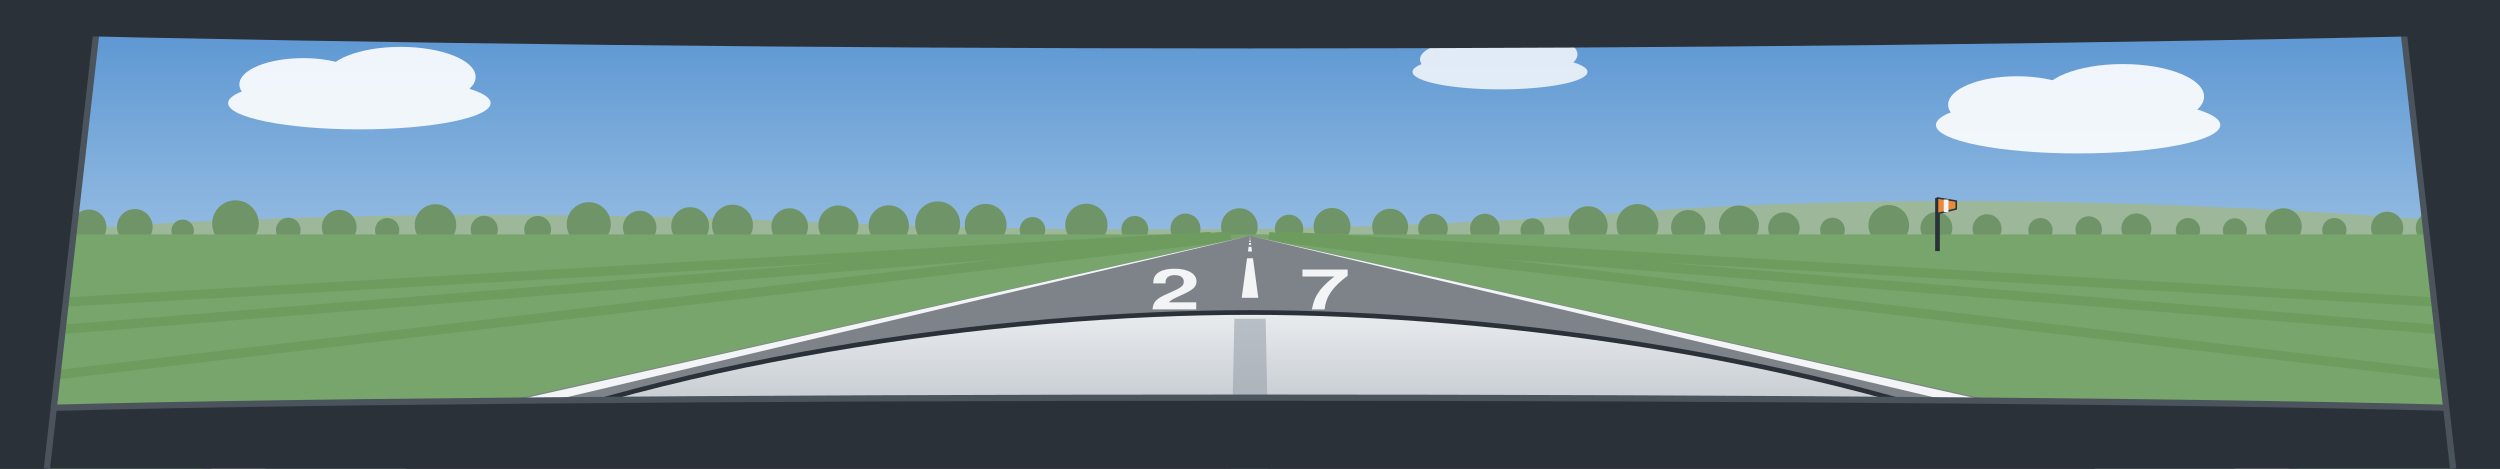
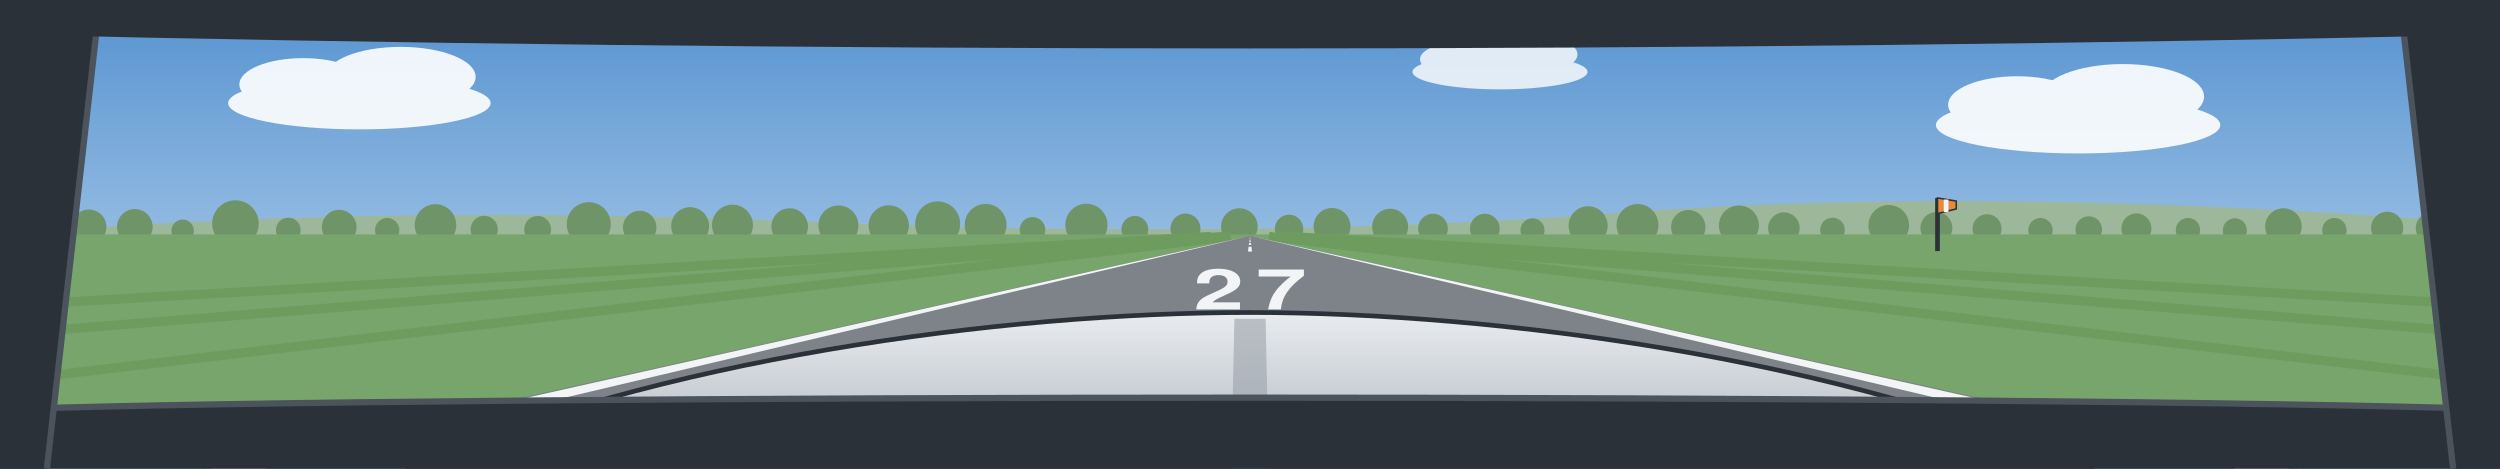
<svg xmlns="http://www.w3.org/2000/svg" viewBox="0 0 1600 300" preserveAspectRatio="xMidYMid slice">
  <defs>
    <linearGradient id="sky" x1="0" y1="0" x2="0" y2="1">
      <stop offset="0" stop-color="#5592D0" />
      <stop offset="1" stop-color="#D0E3F3" />
    </linearGradient>
    <linearGradient id="cowl" x1="0" y1="0" x2="0" y2="1">
      <stop offset="0" stop-color="#E9ECEF" />
      <stop offset="1" stop-color="#AEB5BD" />
    </linearGradient>
  </defs>
  <rect width="1600" height="300" fill="url(#sky)" />
  <g transform="translate(230 66) scale(1.2)" fill="#FFFFFF" opacity="0.9">
    <ellipse cx="0" cy="0" rx="70" ry="14" />
    <ellipse cx="-30" cy="-10" rx="34" ry="14" />
    <ellipse cx="22" cy="-14" rx="40" ry="16" />
  </g>
  <g transform="translate(1330 80) scale(1.3)" fill="#FFFFFF" opacity="0.9">
    <ellipse cx="0" cy="0" rx="70" ry="14" />
    <ellipse cx="-30" cy="-10" rx="34" ry="14" />
    <ellipse cx="22" cy="-14" rx="40" ry="16" />
  </g>
  <g transform="translate(960 46) scale(0.8)" fill="#FFFFFF" opacity="0.8">
    <ellipse cx="0" cy="0" rx="70" ry="14" />
    <ellipse cx="-30" cy="-10" rx="34" ry="14" />
    <ellipse cx="22" cy="-14" rx="40" ry="16" />
  </g>
  <path d="M0 150 Q240 130 520 142 T1040 136 T1600 144 V154 H0 Z" fill="#9DB79A" />
  <g fill="#6F9467">
    <circle cx="25.3" cy="145.8" r="10.3" />
    <circle cx="56.9" cy="145.3" r="11.2" />
    <circle cx="86.3" cy="145.2" r="11.4" />
    <circle cx="116.9" cy="147.7" r="7.2" />
    <circle cx="150.7" cy="143.1" r="14.9" />
    <circle cx="184.5" cy="147.2" r="7.9" />
    <circle cx="217.1" cy="145.4" r="11.1" />
    <circle cx="247.8" cy="147.3" r="7.8" />
    <circle cx="278.7" cy="144" r="13.3" />
    <circle cx="309.9" cy="146.8" r="8.7" />
    <circle cx="344.1" cy="146.8" r="8.6" />
    <circle cx="376.8" cy="143.5" r="14.1" />
    <circle cx="409.4" cy="145.6" r="10.7" />
    <circle cx="441.7" cy="144.7" r="12.1" />
    <circle cx="468.8" cy="144.1" r="13.1" />
    <circle cx="505.4" cy="145" r="11.7" />
    <circle cx="536.6" cy="144.3" r="12.8" />
    <circle cx="568.8" cy="144.3" r="12.9" />
    <circle cx="600.1" cy="143.3" r="14.4" />
    <circle cx="630.8" cy="143.9" r="13.4" />
    <circle cx="660.8" cy="147.1" r="8.2" />
    <circle cx="695.3" cy="143.9" r="13.5" />
    <circle cx="726.3" cy="146.8" r="8.6" />
    <circle cx="758.7" cy="146.3" r="9.6" />
    <circle cx="793.2" cy="145" r="11.7" />
    <circle cx="825" cy="146.5" r="9.1" />
    <circle cx="852.5" cy="144.9" r="11.8" />
    <circle cx="889.7" cy="145.1" r="11.5" />
    <circle cx="917.1" cy="146.3" r="9.5" />
    <circle cx="950.3" cy="146.3" r="9.5" />
    <circle cx="980.8" cy="147.4" r="7.7" />
    <circle cx="1016.4" cy="144.5" r="12.5" />
    <circle cx="1048" cy="144" r="13.4" />
    <circle cx="1080.5" cy="145.4" r="11" />
    <circle cx="1112.9" cy="144.3" r="12.8" />
    <circle cx="1141.7" cy="146" r="10.1" />
    <circle cx="1172.8" cy="147.2" r="7.9" />
    <circle cx="1208.8" cy="144.2" r="13" />
    <circle cx="1239.3" cy="145.9" r="10.2" />
    <circle cx="1271.7" cy="146.4" r="9.3" />
    <circle cx="1305.9" cy="147.3" r="7.8" />
    <circle cx="1336.8" cy="146.9" r="8.5" />
    <circle cx="1367.3" cy="146.2" r="9.6" />
    <circle cx="1400.3" cy="147.3" r="7.8" />
    <circle cx="1430.3" cy="147.4" r="7.7" />
    <circle cx="1461.4" cy="145" r="11.7" />
    <circle cx="1494" cy="147.3" r="7.8" />
    <circle cx="1527.8" cy="145.8" r="10.3" />
    <circle cx="1556.2" cy="145.9" r="10.1" />
    <circle cx="1589" cy="145.8" r="10.3" />
  </g>
  <rect y="150" width="1600" height="150" fill="#78A56B" />
  <path d="M-2933.3 363.3 L775.1 151.4 M-1866.7 363.3 L782.2 151.4 M-1013.3 363.3 L787.9 151.4 M2613.3 363.3 L812.1 151.4 M3466.7 363.3 L817.8 151.4 M4533.3 363.3 L824.9 151.4" stroke="#6E9C5F" stroke-width="6" fill="none" />
  <path d="M799.5 151 L800.5 151 L2150 450.9 L-550 450.9 Z" fill="#7D8389" />
  <path d="M799.6 151 L799.6 151 L-470 450.9 L-540 450.9 Z" fill="#F2F4F6" />
  <path d="M800.4 151 L800.4 151 L2140 450.9 L2070 450.9 Z" fill="#F2F4F6" />
-   <path d="M798.1 165.3 L801.9 165.3 L805.3 190.6 L794.7 190.6 Z" fill="#F2F4F6" />
  <path d="M799.1 157.9 L800.9 157.9 L801.3 161 L798.7 161 Z" fill="#F2F4F6" />
  <path d="M799.4 155.5 L800.6 155.5 L800.8 156.7 L799.2 156.7 Z" fill="#F2F4F6" />
  <path d="M799.5 154.3 L800.5 154.3 L800.5 154.9 L799.5 154.9 Z" fill="#F2F4F6" />
  <path d="M799.6 153.6 L800.4 153.6 L800.4 154 L799.6 154 Z" fill="#F2F4F6" />
  <path d="M799.7 153.2 L800.3 153.2 L800.3 153.4 L799.7 153.4 Z" fill="#F2F4F6" />
  <path d="M799.7 152.8 L800.3 152.8 L800.3 153 L799.7 153 Z" fill="#F2F4F6" />
  <path d="M799.8 152.6 L800.2 152.6 L800.2 152.7 L799.8 152.7 Z" fill="#F2F4F6" />
  <path d="M799.8 152.4 L800.2 152.4 L800.2 152.5 L799.8 152.5 Z" fill="#F2F4F6" />
  <path d="M799.8 152.3 L800.2 152.3 L800.2 152.3 L799.8 152.3 Z" fill="#F2F4F6" />
  <path d="M799.8 152.1 L800.2 152.1 L800.2 152.2 L799.8 152.2 Z" fill="#F2F4F6" />
  <path d="M799.8 152 L800.2 152 L800.2 152.1 L799.8 152.1 Z" fill="#F2F4F6" />
  <path d="M799.9 151.9 L800.1 151.9 L800.1 152 L799.9 152 Z" fill="#F2F4F6" />
  <path d="M799.9 151.9 L800.1 151.9 L800.1 151.9 L799.9 151.9 Z" fill="#F2F4F6" />
  <path d="M799.9 151.8 L800.1 151.8 L800.1 151.8 L799.9 151.8 Z" fill="#F2F4F6" />
  <path d="M799.9 151.7 L800.1 151.7 L800.1 151.8 L799.9 151.8 Z" fill="#F2F4F6" />
  <path d="M799.9 151.7 L800.1 151.7 L800.1 151.7 L799.9 151.7 Z" fill="#F2F4F6" />
  <path d="M799.9 151.7 L800.1 151.7 L800.1 151.7 L799.9 151.7 Z" fill="#F2F4F6" />
  <path d="M799.9 151.6 L800.1 151.6 L800.1 151.6 L799.9 151.6 Z" fill="#F2F4F6" />
  <path d="M799.9 151.6 L800.1 151.6 L800.1 151.6 L799.9 151.6 Z" fill="#F2F4F6" />
  <path d="M799.9 151.5 L800.1 151.5 L800.1 151.6 L799.9 151.6 Z" fill="#F2F4F6" />
  <path d="M799.9 151.5 L800.1 151.5 L800.1 151.5 L799.9 151.5 Z" fill="#F2F4F6" />
  <path d="M799.9 151.5 L800.1 151.5 L800.1 151.5 L799.9 151.5 Z" fill="#F2F4F6" />
  <path d="M799.9 151.5 L800.1 151.5 L800.1 151.5 L799.9 151.5 Z" fill="#F2F4F6" />
  <path d="M799.9 151.4 L800.1 151.4 L800.1 151.5 L799.9 151.5 Z" fill="#F2F4F6" />
  <path d="M799.9 151.4 L800.1 151.4 L800.1 151.4 L799.9 151.4 Z" fill="#F2F4F6" />
  <path d="M799.9 151.4 L800.1 151.4 L800.1 151.4 L799.9 151.4 Z" fill="#F2F4F6" />
  <path d="M799.9 151.4 L800.1 151.4 L800.1 151.4 L799.9 151.4 Z" fill="#F2F4F6" />
  <path d="M799.9 151.4 L800.1 151.4 L800.1 151.4 L799.9 151.4 Z" fill="#F2F4F6" />
  <path d="M799.9 151.4 L800.1 151.4 L800.1 151.4 L799.9 151.4 Z" fill="#F2F4F6" />
  <path d="M799.9 151.3 L800.1 151.3 L800.1 151.3 L799.9 151.3 Z" fill="#F2F4F6" />
  <path d="M799.9 151.3 L800.1 151.3 L800.1 151.3 L799.9 151.3 Z" fill="#F2F4F6" />
  <path d="M799.9 151.3 L800.1 151.3 L800.1 151.3 L799.9 151.3 Z" fill="#F2F4F6" />
  <g data-runway-designator="27" fill="#F2F4F6" font-family="Helvetica, Arial, sans-serif" font-size="58" font-weight="bold" text-anchor="middle">
-     <text transform="translate(752 198) scale(1 .62)">2</text>
-     <text transform="translate(848 198) scale(1 .62)">7</text>
+     <text transform="translate(780 198) scale(1 .62)">2</text>
+     <text transform="translate(820 198) scale(1 .62)">7</text>
  </g>
  <g>
    <rect x="1238.5" y="126.7" width="3" height="34" fill="#2B3138" />
    <path d="M1240 126.7 L1252 128.7 L1252 133.7 L1240 136.7 Z" fill="#E98A3A" stroke="#2B3138" stroke-width="1" />
    <path d="M1245.5 127.7 V135.7" stroke="#F2F4F6" stroke-width="3" />
  </g>
  <path d="M260 300 C420 230 640 200 800 200 C960 200 1180 230 1340 300 Z" fill="url(#cowl)" stroke="#2B3138" stroke-width="3" />
  <path d="M790 204 L810 204 L812 300 L788 300 Z" fill="#9AA1AA" opacity="0.6" />
  <path d="M0 300 V262 C300 252 1300 252 1600 262 V300 Z" fill="#2B3138" />
  <path d="M0 262 C300 252 1300 252 1600 262" fill="none" stroke="#4B535C" stroke-width="4" />
  <path d="M0 0 H64 L30 300 H0 Z" fill="#2B3138" />
  <path d="M64 0 L30 300" stroke="#4B535C" stroke-width="4" />
  <path d="M1600 0 H1536 L1570 300 H1600 Z" fill="#2B3138" />
  <path d="M1536 0 L1570 300" stroke="#4B535C" stroke-width="4" />
  <path d="M0 0 H1600 V22 C1100 34 500 34 0 22 Z" fill="#2B3138" />
</svg>
